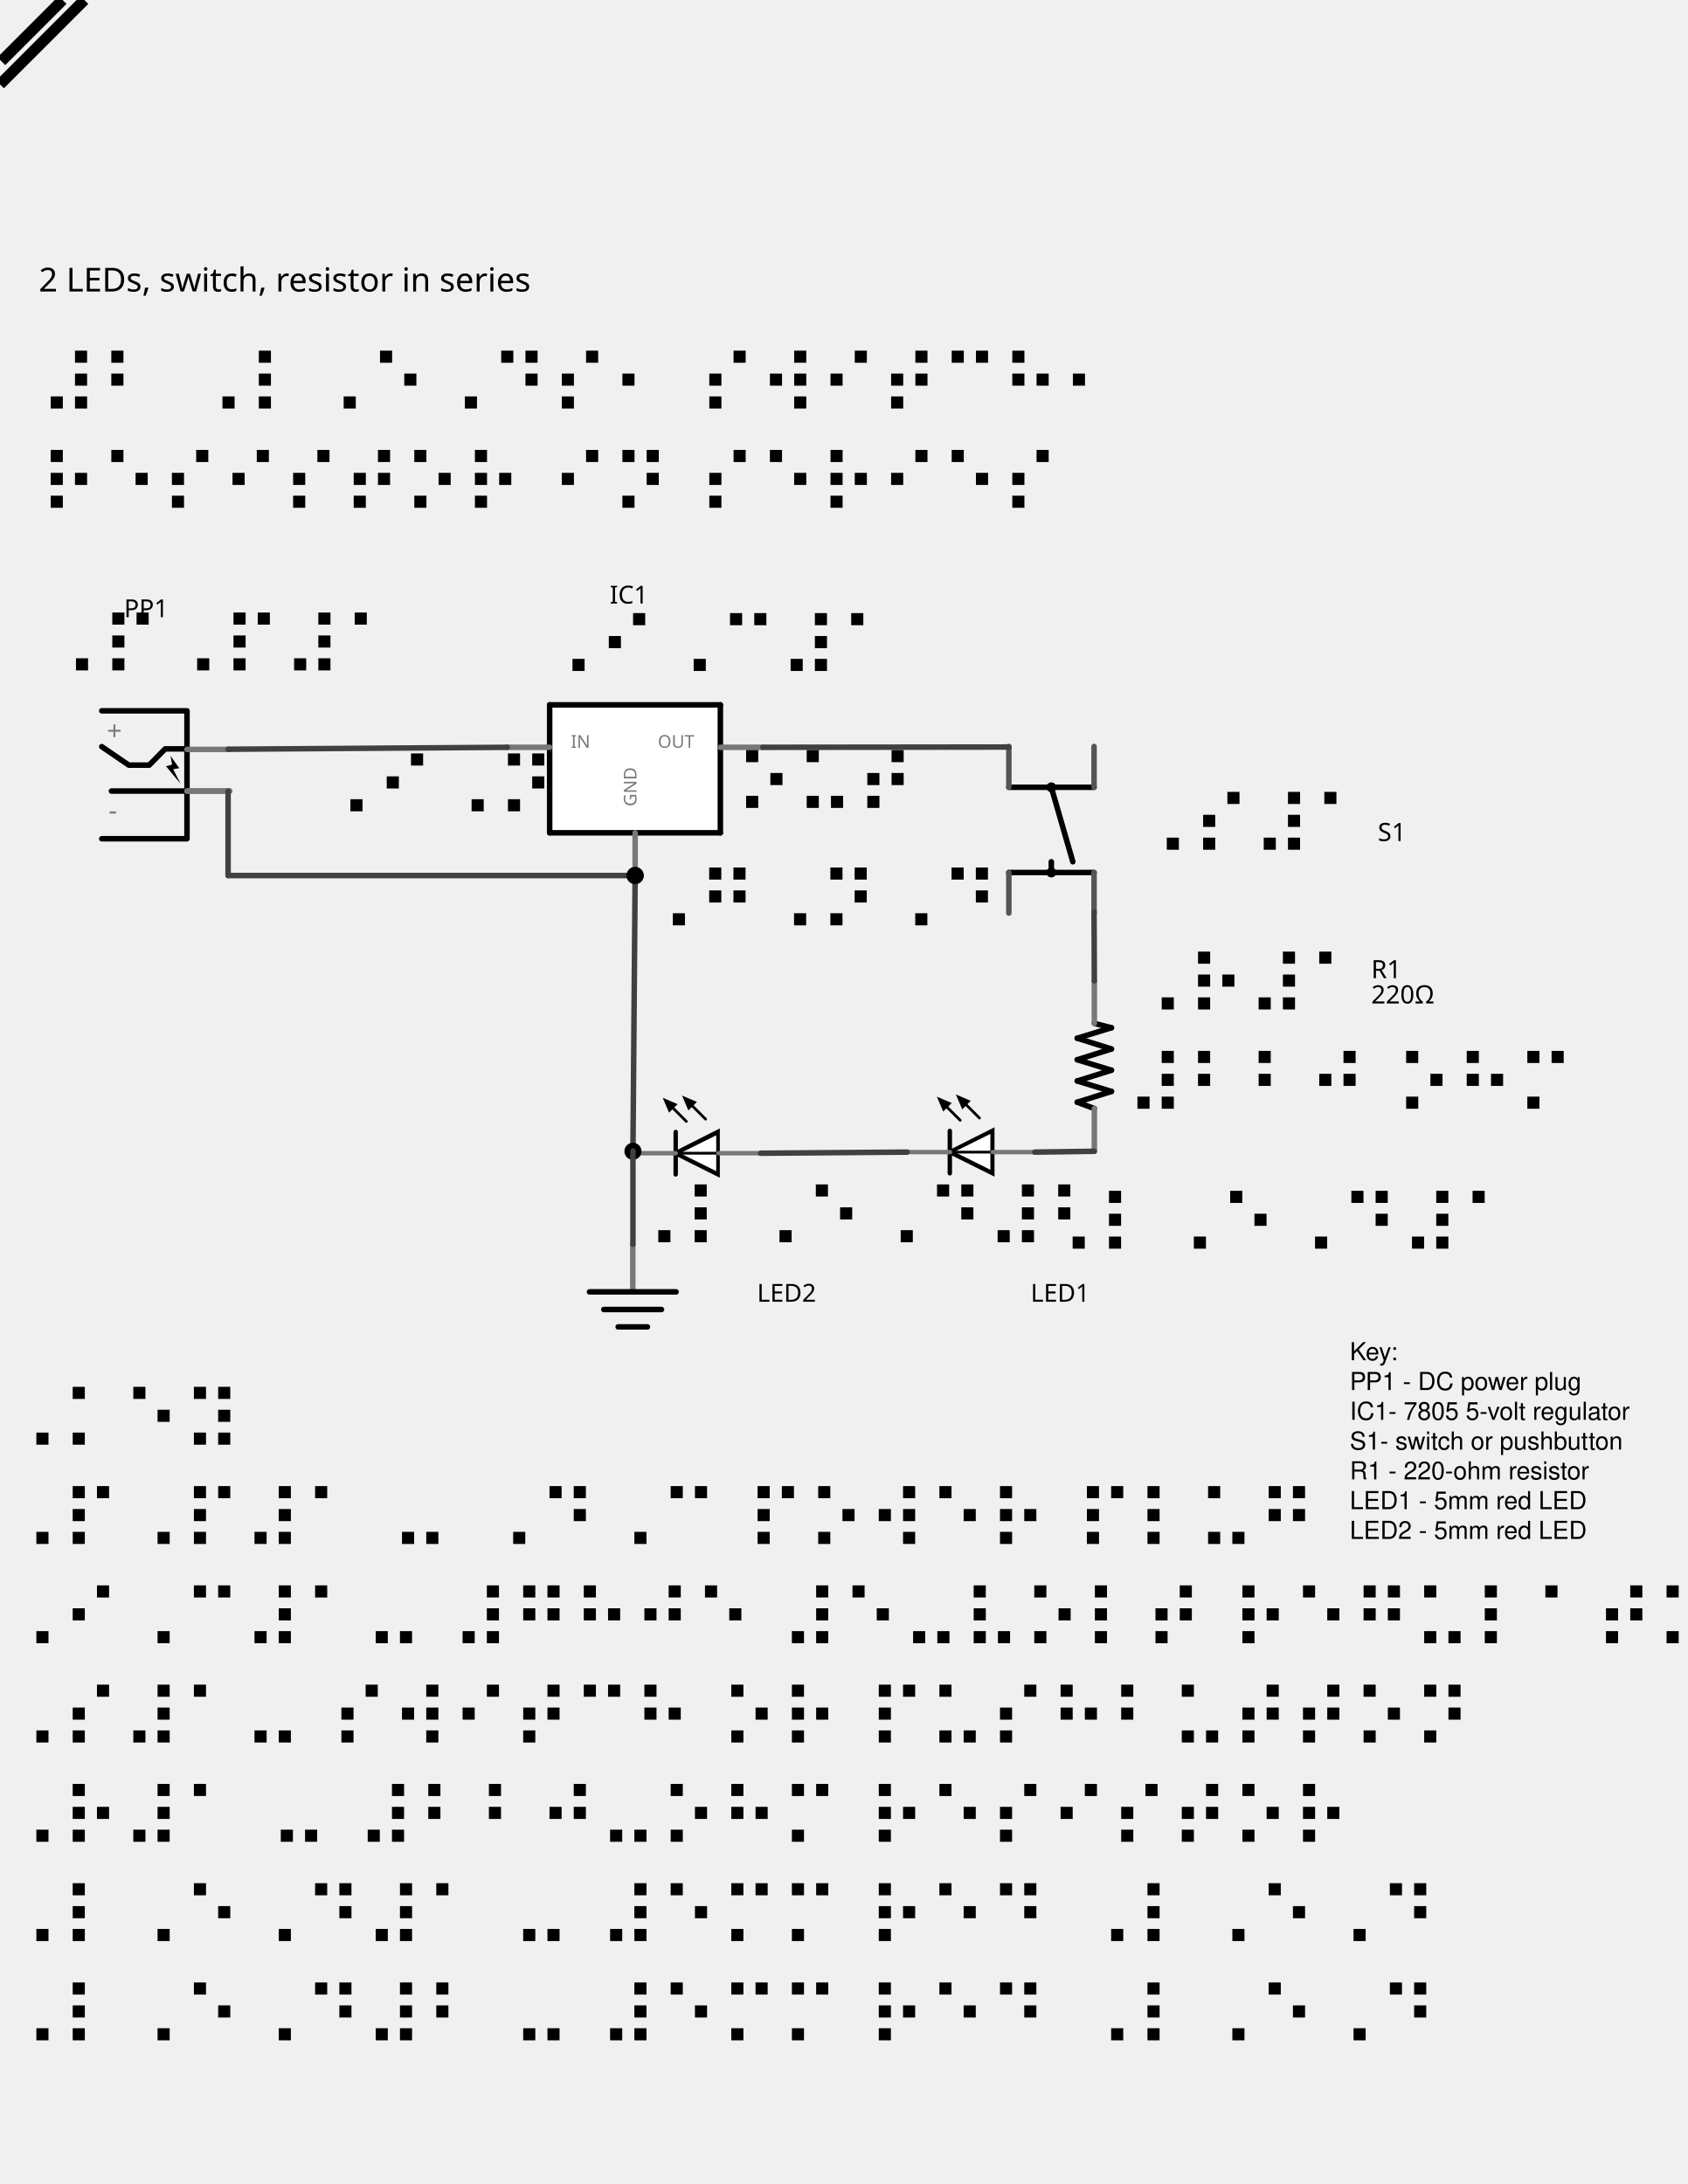
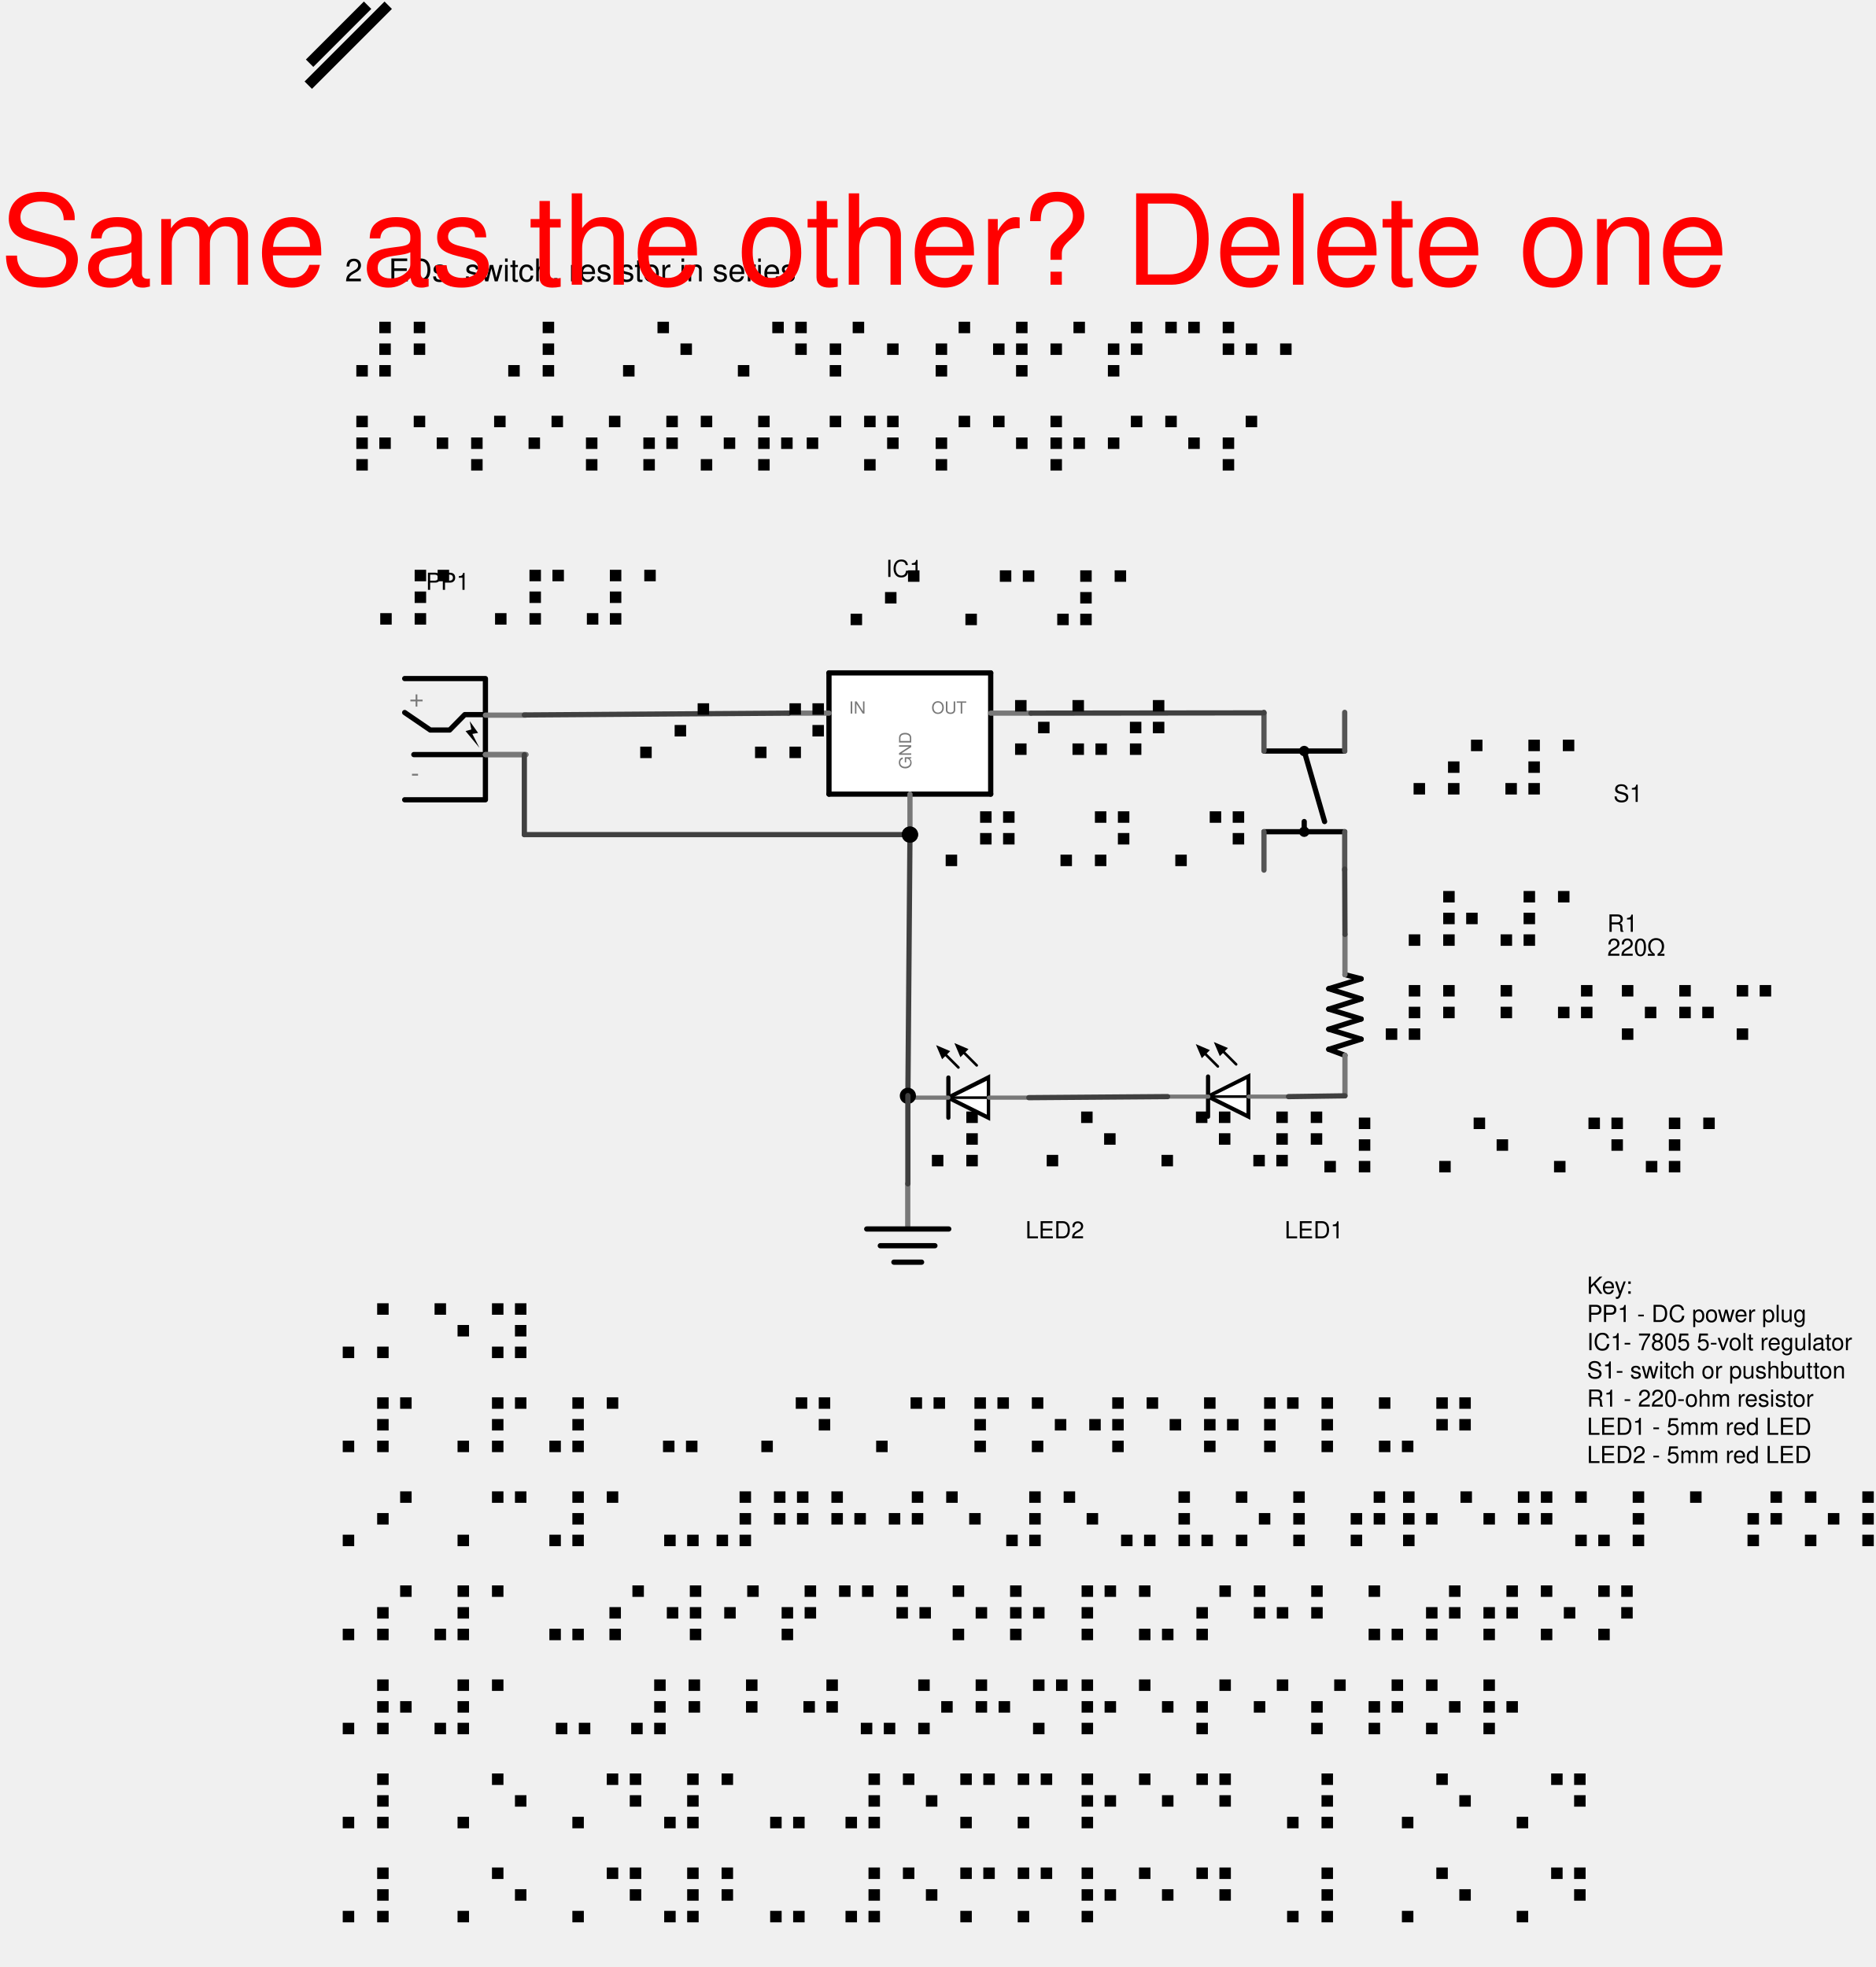
- <svg xmlns="http://www.w3.org/2000/svg" version="1.1" id="Layer_1" x="0px" y="0px" viewBox="0 0 612 792" style="enable-background:new 0 0 612 792;" xml:space="preserve">
-   <style type="text/css">
- 	.st0{fill:none;stroke:#000000;stroke-width:2;stroke-linecap:round;stroke-linejoin:round;}
- 	.st1{fill:none;stroke:#787878;stroke-width:2;stroke-linecap:round;stroke-linejoin:round;}
- 	.st2{fill:#787878;}
- 	.st3{font-family:'ArialMT';}
- 	.st4{font-size:9.661px;}
- 	.st5{fill:#FFFFFF;}
- 	.st6{fill:none;stroke:#000000;stroke-width:2;stroke-linecap:round;}
- 	.st7{fill:none;stroke:#787878;stroke-width:2;stroke-linecap:round;}
- 	.st8{fill:none;stroke:#000000;stroke-width:2;}
- 	.st9{fill:none;stroke:#555555;stroke-width:2;stroke-linecap:round;}
- 	.st10{fill:none;}
- 	.st11{fill:none;stroke:#404040;stroke-width:2;stroke-linecap:round;}
- 	.st12{font-size:6.413px;}
- 	.st13{font-size:9px;}
- 	.st14{font-size:9.162px;}
- 	.st15{font-family:'Helvetica';}
- 	.st16{font-size:12px;}
- 	.st17{font-family:'AppleBraille';}
- 	.st18{font-size:30px;}
- 	.st19{fill:none;stroke:#000000;stroke-width:4;stroke-miterlimit:10;}
- </style>
-   <g id="Schematic">
-     <g>
-       <g transform="translate(28.8,7.06667)">
-         <g transform="matrix(-1,0,0,1,0,0)">
-           <g id="schematic">
-             <polyline class="st0" points="-39,264.5 -31.1,264.5 -25.3,270.4 -17.9,270.4 -8.1,263.7      " />
-             <polyline class="st0" points="-39,279.8 -29.1,279.8 -11.6,279.8      " />
-             <polyline id="box_1_" class="st0" points="-8.1,297.1 -39,297.1 -39,250.7 -8.1,250.7      " />
-             <polygon points="-33,267 -36.2,271.5 -34,271.9 -36.7,277.2 -31.4,270.8 -33.6,270.2      " />
-             <g id="connector2terminal">
- 					</g>
-             <g id="connector1terminal">
- 					</g>
-             <g id="connector0terminal">
- 					</g>
-             <line id="connector2pin" class="st1" x1="-39" y1="279.8" x2="-54.5" y2="279.8" />
-             <line id="connector0pin" class="st1" x1="-39" y1="264.7" x2="-54.5" y2="264.7" />
-             <line id="connector1pin" class="st1" x1="-39" y1="279.8" x2="-54.5" y2="279.8" />
-             <g transform="matrix(1, 0, 0, 1, 19.3843, 25.585)">
-               <text transform="matrix(1 0 0 1 -33.0335 264.5866)" class="st2 st3 st4">-</text>
+ <svg xmlns="http://www.w3.org/2000/svg" width="718px" height="753px" viewBox="0 0 718 753" version="1.1">
+   <defs />
+   <g id="Page-1" stroke="none" stroke-width="1" fill="none" fill-rule="evenodd">
+     <g id="2_led_resistor_switch_schem_1" transform="translate(118, 2)">
+       <g id="Schematic">
+         <g id="Group" transform="translate(36.8, 257.0667)">
+           <g transform="translate(23.5, 24) scale(-1, 1) translate(-23.5, -24) " id="schematic">
+             <g>
+               <polyline id="Shape" stroke="#000000" stroke-width="2" stroke-linecap="round" stroke-linejoin="round" points="16 14.5 23.9 14.5 29.7 20.4 37.1 20.4 46.9 13.7" />
+               <polyline id="Shape" stroke="#000000" stroke-width="2" stroke-linecap="round" stroke-linejoin="round" points="16 29.8 25.9 29.8 43.4 29.8" />
+               <polyline id="box_1_" stroke="#000000" stroke-width="2" stroke-linecap="round" stroke-linejoin="round" points="46.9 47.1 16 47.1 16 0.7 46.9 0.7" />
+               <polygon id="Shape" fill="#000000" fill-rule="nonzero" points="22 17 18.8 21.5 21 21.9 18.3 27.2 23.6 20.8 21.4 20.2" />
+               <path d="M16,29.8 L0.5,29.8" id="connector2pin" stroke="#787878" stroke-width="2" stroke-linecap="round" stroke-linejoin="round" />
+               <path d="M16,14.7 L0.5,14.7" id="connector0pin" stroke="#787878" stroke-width="2" stroke-linecap="round" stroke-linejoin="round" />
+               <path d="M16,29.8 L0.5,29.8" id="connector1pin" stroke="#787878" stroke-width="2" stroke-linecap="round" stroke-linejoin="round" />
+               <g id="Group" transform="translate(40.3843, 30.585)" fill="#787878" font-family="Helvetica" font-size="9.661" font-weight="normal">
+                 <text id="-">
+                   <tspan x="0.967" y="9.587">-</tspan>
+                 </text>
+               </g>
+               <g id="Group" transform="translate(39.5503, 2.1563)" fill="#787878" font-family="Helvetica" font-size="9.661" font-weight="normal">
+                 <text id="+">
+                   <tspan x="0.011" y="9.183">+</tspan>
+                 </text>
+               </g>
            </g>
-             <g transform="matrix(1, 0, 0, 1, 18.5503, 12.1563)">
-               <text transform="matrix(1 0 0 1 -33.9886 249.1833)" class="st2 st3 st4">+</text>
-             </g>
-           </g>
+           </g>
+         </g>
+         <rect id="Rectangle-path" fill="#FFFFFF" fill-rule="nonzero" x="199.3" y="255.6" width="61.8" height="46.4" />
+         <path d="M199.3,302 L261.2,302" id="Shape" stroke="#000000" stroke-width="2" stroke-linecap="round" />
+         <path d="M261.2,302 L261.2,255.6" id="Shape" stroke="#000000" stroke-width="2" stroke-linecap="round" />
+         <path d="M261.2,255.6 L199.3,255.6" id="Shape" stroke="#000000" stroke-width="2" stroke-linecap="round" />
+         <path d="M199.3,255.6 L199.3,302" id="Shape" stroke="#000000" stroke-width="2" stroke-linecap="round" />
+         <path d="M183.9,271 L199.3,271" id="connector1pin_1_" stroke="#787878" stroke-width="2" stroke-linecap="round" />
+         <path d="M230.3,317.5 L230.3,302" id="connector0pin_1_" stroke="#787878" stroke-width="2" stroke-linecap="round" />
+         <path d="M276.6,271 L261.2,271" id="connector2pin_1_" stroke="#787878" stroke-width="2" stroke-linecap="round" />
+         <path d="M381.2,312.5 L381.2,316.4" id="Shape" stroke="#000000" stroke-width="2" stroke-linecap="round" />
+         <path d="M381.2,285.5 L389,312.5" id="Shape" stroke="#000000" stroke-width="2" stroke-linecap="round" />
+         <circle id="Oval" stroke="#000000" stroke-width="2" cx="381.2" cy="285.5" r="1" />
+         <circle id="Oval" stroke="#000000" stroke-width="2" cx="381.2" cy="316.4" r="1" />
+         <path d="M396.7,316.4 L365.8,316.4" id="Shape" stroke="#000000" stroke-width="2" stroke-linecap="round" />
+         <path d="M396.7,285.5 L365.8,285.5" id="Shape" stroke="#000000" stroke-width="2" stroke-linecap="round" />
+         <path d="M365.8,270.7 L365.8,285.5" id="connector3pin" stroke="#555555" stroke-width="2" stroke-linecap="round" />
+         <path d="M396.7,270.7 L396.7,285.5" id="connector2pin_2_" stroke="#555555" stroke-width="2" stroke-linecap="round" />
+         <path d="M365.8,331.1 L365.8,316.4" id="connector1pin_2_" stroke="#555555" stroke-width="2" stroke-linecap="round" />
+         <path d="M396.7,331.1 L396.7,316.4" id="connector0pin_2_" stroke="#555555" stroke-width="2" stroke-linecap="round" />
+         <path d="M396.8,402 L390.6,399.7" id="Shape" stroke="#000000" stroke-width="2" stroke-linecap="round" />
+         <path d="M390.6,399.7 L403,395.8" id="Shape" stroke="#000000" stroke-width="2" stroke-linecap="round" />
+         <path d="M403,395.8 L390.6,392" id="Shape" stroke="#000000" stroke-width="2" stroke-linecap="round" />
+         <path d="M390.6,392 L403,388.1" id="Shape" stroke="#000000" stroke-width="2" stroke-linecap="round" />
+         <path d="M403,388.1 L390.6,384.3" id="Shape" stroke="#000000" stroke-width="2" stroke-linecap="round" />
+         <path d="M390.6,384.3 L403,380.4" id="Shape" stroke="#000000" stroke-width="2" stroke-linecap="round" />
+         <path d="M403,380.4 L390.6,376.5" id="Shape" stroke="#000000" stroke-width="2" stroke-linecap="round" />
+         <path d="M390.6,376.5 L403,372.7" id="Shape" stroke="#000000" stroke-width="2" stroke-linecap="round" />
+         <path d="M403,372.7 L396.8,371.1" id="Shape" stroke="#000000" stroke-width="2" stroke-linecap="round" />
+         <path d="M396.8,355.7 L396.8,371.1" id="connector1pin_3_" stroke="#787878" stroke-width="2" stroke-linecap="round" />
+         <path d="M396.8,417.5 L396.8,402" id="connector0pin_3_" stroke="#787878" stroke-width="2" stroke-linecap="round" />
+         <path d="M343.6,425.5 L343.6,417.8 C343.6,417.4 343.9,417 344.4,417 C344.8,417 345.2,417.3 345.2,417.8 L345.2,425.5 C345.2,425.9 344.9,426.3 344.4,426.3 C343.9,426.2 343.6,425.9 343.6,425.5 Z" id="Shape" fill="#000000" fill-rule="nonzero" />
+         <path d="M343.6,417.8 L343.6,410.1 C343.6,409.7 343.9,409.3 344.4,409.3 C344.8,409.3 345.2,409.6 345.2,410.1 L345.2,417.8 C345.2,418.2 344.9,418.6 344.4,418.6 C343.9,418.5 343.6,418.2 343.6,417.8 Z" id="Shape" fill="#000000" fill-rule="nonzero" />
+         <g id="Group" transform="translate(342, 408)" fill-rule="nonzero">
+           <polygon id="Shape" fill="#FFFFFF" points="2.3 9.8 17.8 2.1 17.8 9.8 17.8 17.5" />
+           <path d="M0.7,9.8 L18.6,0.8 L18.6,18.7 L0.7,9.8 Z M17.1,3.2 L4,9.7 L17.1,16.2 L17.1,3.2 Z" id="Shape" fill="#000000" />
+         </g>
+         <path d="M343.9,417.8 C343.9,417.6 344.1,417.3 344.4,417.3 L359.8,417.3 C360,417.3 360.3,417.5 360.3,417.8 C360.3,418 360.1,418.3 359.8,418.3 L344.4,418.3 C344.1,418.3 343.9,418 343.9,417.8 Z" id="Shape" fill="#000000" fill-rule="nonzero" />
+         <path d="M349.6,400.4 C349.6,400.2 349.7,400.2 349.8,400.1 C350,399.9 350.3,399.9 350.5,400.1 L355.5,405.1 C355.7,405.3 355.7,405.6 355.5,405.8 C355.4,406 355,406 354.8,405.8 L349.8,400.8 C349.7,400.6 349.6,400.5 349.6,400.4 Z" id="Shape" fill="#000000" fill-rule="nonzero" />
+         <path d="M342.7,401.2 C342.7,401 342.8,401 342.8,400.9 C343,400.7 343.3,400.7 343.5,400.9 L348.5,405.9 C348.7,406.1 348.7,406.4 348.5,406.6 C348.4,406.8 348,406.8 347.8,406.6 L342.8,401.6 C342.8,401.4 342.7,401.3 342.7,401.2 Z" id="Shape" fill="#000000" fill-rule="nonzero" />
+         <g id="connector0pin_4_" transform="translate(328, 417)" fill="#787878" fill-rule="nonzero">
+           <path d="M0.2,0.8 C0.2,0.4 0.5,0 1,0 L16.5,0 C16.9,0 17.3,0.3 17.3,0.8 C17.3,1.2 17,1.6 16.5,1.6 L1,1.6 C0.5,1.5 0.2,1.2 0.2,0.8 Z" id="Shape" />
+         </g>
+         <g id="connector0terminal_4_" />
+         <g id="connector1pin_4_" transform="translate(359, 417)" fill="#787878" fill-rule="nonzero">
+           <path d="M0.1,0.8 C0.1,0.4 0.4,0 0.9,0 L16.4,0 C16.8,0 17.2,0.3 17.2,0.8 C17.2,1.2 16.9,1.6 16.4,1.6 L0.9,1.6 C0.4,1.5 0.1,1.2 0.1,0.8 Z" id="Shape" />
+         </g>
+         <g id="connector1terminal_4_" />
+         <polygon id="Shape" fill="#000000" fill-rule="nonzero" points="346.6 396.9 352 399.2 348.9 402.3" />
+         <polygon id="Shape" fill="#000000" fill-rule="nonzero" points="339.7 397.7 345.1 400 342 403.1" />
+         <path d="M244.2,425.9 L244.2,418.2 C244.2,417.8 244.5,417.4 245,417.4 C245.5,417.4 245.8,417.7 245.8,418.2 L245.8,425.9 C245.8,426.3 245.5,426.7 245,426.7 C244.5,426.7 244.2,426.3 244.2,425.9 Z" id="Shape" fill="#000000" fill-rule="nonzero" />
+         <path d="M244.2,418.2 L244.2,410.5 C244.2,410.1 244.5,409.7 245,409.7 C245.5,409.7 245.8,410 245.8,410.5 L245.8,418.2 C245.8,418.6 245.5,419 245,419 C244.5,419 244.2,418.6 244.2,418.2 Z" id="Shape" fill="#000000" fill-rule="nonzero" />
+         <polygon id="Shape" fill="#FFFFFF" fill-rule="nonzero" points="244.9 418.2 260.4 410.4 260.4 418.2 260.4 425.9" />
+         <path d="M243.2,418.2 L261,409.2 L261,427.1 L243.2,418.2 Z M259.7,411.7 L246.6,418.2 L259.7,424.7 L259.7,411.7 Z" id="Shape" fill="#000000" fill-rule="nonzero" />
+         <path d="M244.5,418.2 C244.5,418 244.7,417.7 245,417.7 L260.5,417.7 C260.7,417.7 261,417.9 261,418.2 C261,418.5 260.8,418.7 260.5,418.7 L245,418.7 C244.7,418.6 244.5,418.4 244.5,418.2 Z" id="Shape" fill="#000000" fill-rule="nonzero" />
+         <path d="M250.3,400.8 C250.3,400.6 250.4,400.6 250.5,400.5 C250.7,400.3 251,400.3 251.2,400.5 L256.2,405.5 C256.4,405.7 256.4,406 256.2,406.2 C256,406.4 255.7,406.4 255.5,406.2 L250.5,401.2 C250.3,401 250.3,400.9 250.3,400.8 Z" id="Shape" fill="#000000" fill-rule="nonzero" />
+         <path d="M243.3,401.6 C243.3,401.4 243.4,401.4 243.5,401.3 C243.7,401.1 244,401.1 244.2,401.3 L249.2,406.3 C249.4,406.5 249.4,406.8 249.2,407 C249,407.2 248.7,407.2 248.5,407 L243.5,402 C243.4,401.8 243.3,401.7 243.3,401.6 Z" id="Shape" fill="#000000" fill-rule="nonzero" />
+         <path d="M228.7,418.2 C228.7,417.8 229,417.4 229.5,417.4 L245,417.4 C245.4,417.4 245.8,417.7 245.8,418.2 C245.8,418.7 245.5,419 245,419 L229.5,419 C229.1,419 228.7,418.6 228.7,418.2 Z" id="Shape" fill="#787878" fill-rule="nonzero" />
+         <path d="M259.7,418.2 C259.7,417.8 260,417.4 260.5,417.4 L276,417.4 C276.4,417.4 276.8,417.7 276.8,418.2 C276.8,418.7 276.5,419 276,419 L260.5,419 C260,419 259.7,418.6 259.7,418.2 Z" id="Shape" fill="#787878" fill-rule="nonzero" />
+         <polygon id="Shape" fill="#000000" fill-rule="nonzero" points="247.3 397.3 252.7 399.6 249.6 402.7" />
+         <polygon id="Shape" fill="#000000" fill-rule="nonzero" points="240.3 398.1 245.7 400.4 242.6 403.5" />
+         <path d="M183.9,271 L82.7,271.7" id="Shape" stroke="#404040" stroke-width="2" stroke-linecap="round" />
+         <path d="M276.6,271 L365.8,270.9" id="Shape" stroke="#404040" stroke-width="2" stroke-linecap="round" />
+         <path d="M396.7,330.7 L396.8,355.7" id="Shape" stroke="#404040" stroke-width="2" stroke-linecap="round" />
+         <path d="M396.8,417.5 L375.2,417.8" id="Shape" stroke="#404040" stroke-width="2" stroke-linecap="round" />
+         <path d="M82.7,286.9 L82.7,317.5" id="Shape" stroke="#404040" stroke-width="2" stroke-linecap="round" />
+         <path d="M82.7,317.5 L230.3,317.5" id="Shape" stroke="#404040" stroke-width="2" stroke-linecap="round" />
+         <circle id="Oval" fill="#000000" fill-rule="nonzero" cx="230.3" cy="317.5" r="3.1" />
+         <path d="M328.9,417.8 L275.8,418.2" id="Shape" stroke="#404040" stroke-width="2" stroke-linecap="round" />
+         <path d="M229.5,418.2 L230.3,317.5" id="Shape" stroke="#404040" stroke-width="2" stroke-linecap="round" />
+         <circle id="Oval" fill="#000000" fill-rule="nonzero" cx="230.3" cy="317.5" r="3.1" />
+         <circle id="Oval" fill="#000000" fill-rule="nonzero" cx="229.5" cy="417.5" r="3.1" />
+         <g id="Group" transform="translate(213.149, 450.38)" stroke-linecap="round" stroke-width="2">
+           <g id="schematic_6_">
+             <path d="M16.3,17.7 L16.3,0.8" id="connector0pin_6_" stroke="#787878" />
+             <path d="M0.6,18.1 L32,18.1" id="path4098" stroke="#000000" />
+             <path d="M5.8,24.5 L26.7,24.5" id="path4100" stroke="#000000" />
+             <path d="M21.6,30.8 L11,30.8" id="path4102" stroke="#000000" />
+           </g>
+         </g>
+         <path d="M229.5,417.4 L229.5,451.2" id="Shape" stroke="#404040" stroke-width="2" stroke-linecap="round" />
+       </g>
+       <text id="IN" fill="#787878" font-family="Helvetica" font-size="6.413" font-weight="normal">
+         <tspan x="206.97" y="271.172">IN</tspan>
+       </text>
+       <g id="Group" transform="translate(228, 285) rotate(-90) translate(-228, -285) translate(220, 281)" fill="#787878" font-family="Helvetica" font-size="6.413" font-weight="normal">
+         <g id="GND">
+           <text>
+             <tspan x="0.571" y="6.79">GND</tspan>
+           </text>
+         </g>
+       </g>
+       <text id="OUT" fill="#787878" font-family="Helvetica" font-size="6.413" font-weight="normal">
+         <tspan x="238.509" y="271.172">OUT</tspan>
+       </text>
+       <g id="partLabel_12_" transform="translate(44, 214)" fill="#000000" font-family="Helvetica" font-size="9" font-weight="normal">
+         <g id="Group" transform="translate(0.4, 0)">
+           <g id="schematicLabel_12_">
+             <text id="PP1">
+               <tspan x="0.586" y="9.803">PP1</tspan>
+             </text>
+           </g>
+         </g>
+       </g>
+       <g id="partLabel_11_" transform="translate(220, 209)" fill="#000000" font-family="Helvetica" font-size="9" font-weight="normal">
+         <g id="Group" transform="translate(0.289, 0.73757)">
+           <g id="schematicLabel_11_">
+             <text id="IC1">
+               <tspan x="0.797" y="9.124">IC1</tspan>
+             </text>
+           </g>
+         </g>
+       </g>
+       <g id="partLabel_10_" transform="translate(499, 295)" fill="#000000" font-family="Helvetica" font-size="9.162" font-weight="normal">
+         <g id="Group" transform="translate(0.012, 0.6566)">
+           <g id="schematicLabel_10_">
+             <text id="S1">
+               <tspan x="0.554" y="9.335">S1</tspan>
+             </text>
+           </g>
+         </g>
+       </g>
+       <g id="partLabel_9_" transform="translate(496, 345)" fill="#000000" font-family="Helvetica" font-size="9.162" font-weight="normal">
+         <g id="Group" transform="translate(0.719, 0.2344)">
+           <g id="schematicLabel_9_">
+             <text id="R1">
+               <tspan x="0.478" y="9.494">R1</tspan>
+             </text>
+             <text id="220Ω">
+               <tspan x="0.478" y="18.656">220Ω</tspan>
+             </text>
+           </g>
+         </g>
+       </g>
+       <g id="partLabel_8_" transform="translate(372, 462)" fill="#000000" font-family="Helvetica" font-size="9" font-weight="normal">
+         <g id="Group" transform="translate(0.845, 0.5703)">
+           <g id="schematicLabel_8_">
+             <text id="LED1">
+               <tspan x="0.862" y="9.475">LED1</tspan>
+             </text>
+           </g>
+         </g>
+       </g>
+       <g id="partLabel_7_" transform="translate(274, 462)" fill="#000000" font-family="Helvetica" font-size="9" font-weight="normal">
+         <g id="Group" transform="translate(0.354, 0.8268)">
+           <g id="schematicLabel_7_">
+             <text id="LED2">
+               <tspan x="0.146" y="9.218">LED2</tspan>
+             </text>
+           </g>
+         </g>
+       </g>
+       <text id="Key:" fill="#000000" font-family="Helvetica" font-size="9" font-weight="normal">
+         <tspan x="489.43" y="493.277">Key:</tspan>
+       </text>
+       <text id="PP1---DC-power-plug" fill="#000000" font-family="Helvetica" font-size="9" font-weight="normal">
+         <tspan x="489.43" y="504.076">PP1 - DC power plug</tspan>
+       </text>
+       <text id="IC1--7805-5-volt-regulator" fill="#000000" font-family="Helvetica" font-size="9" font-weight="normal">
+         <tspan x="489.43" y="514.877">IC1- 7805 5-volt regulator</tspan>
+       </text>
+       <text id="S1--switch-or-pushbutton" fill="#000000" font-family="Helvetica" font-size="9" font-weight="normal">
+         <tspan x="489.43" y="525.678">S1- switch or pushbutton</tspan>
+       </text>
+       <text id="R1---220-ohm-resistor" fill="#000000" font-family="Helvetica" font-size="9" font-weight="normal">
+         <tspan x="489.43" y="536.477">R1 - 220-ohm resistor</tspan>
+       </text>
+       <text id="LED1---5mm-red-LED" fill="#000000" font-family="Helvetica" font-size="9" font-weight="normal">
+         <tspan x="489.43" y="547.277">LED1 - 5mm red LED</tspan>
+       </text>
+       <text id="LED2---5mm-red-LED" fill="#000000" font-family="Helvetica" font-size="9" font-weight="normal">
+         <tspan x="489.43" y="558.076">LED2 - 5mm red LED</tspan>
+       </text>
+       <g id="partLabel_6_" transform="translate(13, 94)" fill="#000000" font-family="Helvetica" font-size="12" font-weight="normal">
+         <g id="Group" transform="translate(0.4, 0)">
+           <g id="schematicLabel_6_">
+             <text id="2-LEDs,-switch,-resistor-in-series">
+               <tspan x="0.649" y="11.705">2 LEDs, switch, resistor in series</tspan>
+             </text>
+           </g>
+         </g>
+       </g>
+       <text id="⠼⠃-⠠⠇⠠⠑⠠⠙⠎⠂-⠎⠺⠊⠞⠉⠓⠂" fill="#000000" font-family="AppleBraille, Apple Braille" font-size="30" font-weight="normal">
+         <tspan x="14.001" y="144.596">⠼⠃</tspan>
+         <tspan x="55.017" y="144.596" font-family="Helvetica"> </tspan>
+         <tspan x="63.352" y="144.596">⠠⠇⠠⠑⠠⠙⠎⠂</tspan>
+         <tspan x="227.414" y="144.596" font-family="Helvetica"> </tspan>
+         <tspan x="235.749" y="144.596">⠎⠺⠊⠞⠉⠓⠂</tspan>
+       </text>
+       <text id="⠗⠑⠎⠊⠎⠞⠕⠗-⠊⠝-⠎⠑⠗⠊⠑⠎" fill="#000000" font-family="AppleBraille, Apple Braille" font-size="30" font-weight="normal">
+         <tspan x="14.001" y="180.596">⠗⠑⠎⠊⠎⠞⠕⠗</tspan>
+         <tspan x="178.064" y="180.596" font-family="Helvetica"> </tspan>
+         <tspan x="186.398" y="180.596">⠊⠝</tspan>
+         <tspan x="227.414" y="180.596" font-family="Helvetica"> </tspan>
+         <tspan x="235.749" y="180.596">⠎⠑⠗⠊⠑⠎</tspan>
+       </text>
+       <text id="⠠⠏⠠⠏⠼⠁" fill="#000000" font-family="AppleBraille, Apple Braille" font-size="30" font-weight="normal">
+         <tspan x="14.353" y="239.562">⠠⠏⠠⠏⠼⠁</tspan>
+       </text>
+       <text id="⠠⠊⠠⠉⠼⠁" fill="#000000" font-family="AppleBraille, Apple Braille" font-size="30" font-weight="normal">
+         <tspan x="194.391" y="239.77">⠠⠊⠠⠉⠼⠁</tspan>
+       </text>
+       <text id="⠠⠊⠠⠝" fill="#000000" font-family="AppleBraille, Apple Braille" font-size="30" font-weight="normal">
+         <tspan x="113.867" y="290.664">⠠⠊⠠⠝</tspan>
+       </text>
+       <text id="⠕⠥⠞" fill="#000000" font-family="AppleBraille, Apple Braille" font-size="30" font-weight="normal">
+         <tspan x="266.144" y="289.435">⠕⠥⠞</tspan>
+       </text>
+       <text id="⠠⠛⠠⠝⠠⠙" fill="#000000" font-family="AppleBraille, Apple Braille" font-size="30" font-weight="normal">
+         <tspan x="230.782" y="332.019">⠠⠛⠠⠝⠠⠙</tspan>
+       </text>
+       <text id="⠠⠎⠼⠁" fill="#000000" font-family="AppleBraille, Apple Braille" font-size="30" font-weight="normal">
+         <tspan x="409.879" y="304.601">⠠⠎⠼⠁</tspan>
+       </text>
+       <text id="⠠⠗⠼⠁" fill="#000000" font-family="AppleBraille, Apple Braille" font-size="30" font-weight="normal">
+         <tspan x="408.039" y="362.527">⠠⠗⠼⠁</tspan>
+       </text>
+       <text id="⠼⠃⠃⠚-⠕⠓⠍" fill="#000000" font-family="AppleBraille, Apple Braille" font-size="30" font-weight="normal">
+         <tspan x="408.039" y="398.527">⠼⠃⠃⠚</tspan>
+         <tspan x="490.07" y="398.527" font-family="Helvetica"> </tspan>
+         <tspan x="498.405" y="398.527">⠕⠓⠍</tspan>
+       </text>
+       <text id="⠠⠇⠠⠑⠠⠙⠼⠁" fill="#000000" font-family="AppleBraille, Apple Braille" font-size="30" font-weight="normal">
+         <tspan x="375.746" y="449.268">⠠⠇⠠⠑⠠⠙⠼⠁</tspan>
+       </text>
+       <text id="⠠⠇⠠⠑⠠⠙⠼⠃" fill="#000000" font-family="AppleBraille, Apple Braille" font-size="30" font-weight="normal">
+         <tspan x="225.508" y="446.949">⠠⠇⠠⠑⠠⠙⠼⠃</tspan>
+       </text>
+       <text id="⠠⠅⠑⠽" fill="#000000" font-family="AppleBraille, Apple Braille" font-size="30" font-weight="normal">
+         <tspan x="0" y="520.352">⠠⠅⠑⠽</tspan>
+       </text>
+       <text id="⠠⠏⠠⠏⠼⠁-⠤-⠠⠙⠠⠉-⠏⠕⠺⠑⠗-⠏⠇⠥⠛" fill="#000000" font-family="AppleBraille, Apple Braille" font-size="30" font-weight="normal">
+         <tspan x="0" y="556.352">⠠⠏⠠⠏⠼⠁</tspan>
+         <tspan x="123.047" y="556.352" font-family="Helvetica"> </tspan>
+         <tspan x="131.382" y="556.352">⠤</tspan>
+         <tspan x="151.89" y="556.352" font-family="Helvetica"> </tspan>
+         <tspan x="160.225" y="556.352">⠠⠙⠠⠉</tspan>
+         <tspan x="242.256" y="556.352" font-family="Helvetica"> </tspan>
+         <tspan x="250.591" y="556.352">⠏⠕⠺⠑⠗</tspan>
+         <tspan x="353.13" y="556.352" font-family="Helvetica"> </tspan>
+         <tspan x="361.465" y="556.352">⠏⠇⠥⠛</tspan>
+       </text>
+       <text id="⠠⠊⠠⠉⠼⠁⠤-⠼⠛⠓⠚⠑-⠼⠑⠤⠧⠕⠇⠞-⠗⠑⠛⠥⠇⠁⠞⠕⠗" fill="#000000" font-family="AppleBraille, Apple Braille" font-size="30" font-weight="normal">
+         <tspan x="0" y="592.352">⠠⠊⠠⠉⠼⠁⠤</tspan>
+         <tspan x="143.555" y="592.352" font-family="Helvetica"> </tspan>
+         <tspan x="151.89" y="592.352">⠼⠛⠓⠚⠑</tspan>
+         <tspan x="254.429" y="592.352" font-family="Helvetica"> </tspan>
+         <tspan x="262.764" y="592.352">⠼⠑⠤⠧⠕⠇⠞</tspan>
+         <tspan x="406.318" y="592.352" font-family="Helvetica"> </tspan>
+         <tspan x="414.653" y="592.352">⠗⠑⠛⠥⠇⠁⠞⠕⠗</tspan>
+       </text>
+       <text id="⠠⠎⠼⠁⠤-⠎⠺⠊⠞⠉⠓-⠕⠗-⠏⠥⠎⠓⠃⠥⠞⠞⠕⠝" fill="#000000" font-family="AppleBraille, Apple Braille" font-size="30" font-weight="normal">
+         <tspan x="0" y="628.352">⠠⠎⠼⠁⠤</tspan>
+         <tspan x="102.539" y="628.352" font-family="Helvetica"> </tspan>
+         <tspan x="110.874" y="628.352">⠎⠺⠊⠞⠉⠓</tspan>
+         <tspan x="233.921" y="628.352" font-family="Helvetica"> </tspan>
+         <tspan x="242.256" y="628.352">⠕⠗</tspan>
+         <tspan x="283.271" y="628.352" font-family="Helvetica"> </tspan>
+         <tspan x="291.606" y="628.352">⠏⠥⠎⠓⠃⠥⠞⠞⠕⠝</tspan>
+       </text>
+       <text id="⠠⠗⠼⠁-⠤-⠼⠃⠃⠚⠤⠕⠓⠍-⠗⠑⠎⠊⠎⠞⠕⠗" fill="#000000" font-family="AppleBraille, Apple Braille" font-size="30" font-weight="normal">
+         <tspan x="0" y="664.352">⠠⠗⠼⠁</tspan>
+         <tspan x="82.031" y="664.352" font-family="Helvetica"> </tspan>
+         <tspan x="90.366" y="664.352">⠤</tspan>
+         <tspan x="110.874" y="664.352" font-family="Helvetica"> </tspan>
+         <tspan x="119.209" y="664.352">⠼⠃⠃⠚⠤⠕⠓⠍</tspan>
+         <tspan x="283.271" y="664.352" font-family="Helvetica"> </tspan>
+         <tspan x="291.606" y="664.352">⠗⠑⠎⠊⠎⠞⠕⠗</tspan>
+       </text>
+       <text id="⠠⠇⠠⠑⠠⠙⠼⠁-⠤-⠼⠑⠍⠍-⠗⠑⠙-⠠⠇⠠⠑⠠⠙" fill="#000000" font-family="AppleBraille, Apple Braille" font-size="30" font-weight="normal">
+         <tspan x="0" y="700.352">⠠⠇⠠⠑⠠⠙⠼⠁</tspan>
+         <tspan x="164.062" y="700.352" font-family="Helvetica"> </tspan>
+         <tspan x="172.397" y="700.352">⠤</tspan>
+         <tspan x="192.905" y="700.352" font-family="Helvetica"> </tspan>
+         <tspan x="201.24" y="700.352">⠼⠑⠍⠍</tspan>
+         <tspan x="283.271" y="700.352" font-family="Helvetica"> </tspan>
+         <tspan x="291.606" y="700.352">⠗⠑⠙</tspan>
+         <tspan x="353.13" y="700.352" font-family="Helvetica"> </tspan>
+         <tspan x="361.465" y="700.352">⠠⠇⠠⠑⠠⠙</tspan>
+       </text>
+       <text id="⠠⠇⠠⠑⠠⠙⠼⠃-⠤-⠼⠑⠍⠍-⠗⠑⠙-⠠⠇⠠⠑⠠⠙" fill="#000000" font-family="AppleBraille, Apple Braille" font-size="30" font-weight="normal">
+         <tspan x="0" y="736.352">⠠⠇⠠⠑⠠⠙⠼⠃</tspan>
+         <tspan x="164.062" y="736.352" font-family="Helvetica"> </tspan>
+         <tspan x="172.397" y="736.352">⠤</tspan>
+         <tspan x="192.905" y="736.352" font-family="Helvetica"> </tspan>
+         <tspan x="201.24" y="736.352">⠼⠑⠍⠍</tspan>
+         <tspan x="283.271" y="736.352" font-family="Helvetica"> </tspan>
+         <tspan x="291.606" y="736.352">⠗⠑⠙</tspan>
+         <tspan x="353.13" y="736.352" font-family="Helvetica"> </tspan>
+         <tspan x="361.465" y="736.352">⠠⠇⠠⠑⠠⠙</tspan>
+       </text>
+       <g id="Top_Left_Corner_Strokes" stroke="#000000" stroke-width="4">
+         <g id="Group">
+           <path d="M22.7,0 L0.5,22.2" id="Shape" />
+           <path d="M30.6,0 L0,30.6" id="Shape" />
        </g>
      </g>
    </g>
-     <rect x="199.3" y="255.6" class="st5" width="61.8" height="46.4" />
-     <line class="st6" x1="199.3" y1="302" x2="261.2" y2="302" />
-     <line class="st6" x1="261.2" y1="302" x2="261.2" y2="255.6" />
-     <line class="st6" x1="261.2" y1="255.6" x2="199.3" y2="255.6" />
-     <line class="st6" x1="199.3" y1="255.6" x2="199.3" y2="302" />
-     <line id="connector1pin_1_" class="st7" x1="183.9" y1="271" x2="199.3" y2="271" />
-     <line id="connector0pin_1_" class="st7" x1="230.3" y1="317.5" x2="230.3" y2="302" />
-     <line id="connector2pin_1_" class="st7" x1="276.6" y1="271" x2="261.2" y2="271" />
-     <line class="st6" x1="381.2" y1="312.5" x2="381.2" y2="316.4" />
-     <line class="st6" x1="381.2" y1="285.5" x2="389" y2="312.5" />
-     <circle class="st8" cx="381.2" cy="285.5" r="0.8" />
-     <circle class="st8" cx="381.2" cy="316.4" r="0.8" />
-     <line class="st6" x1="396.7" y1="316.4" x2="365.8" y2="316.4" />
-     <line class="st6" x1="396.7" y1="285.5" x2="365.8" y2="285.5" />
-     <line id="connector3pin" class="st9" x1="365.8" y1="270.7" x2="365.8" y2="285.5" />
-     <line id="connector2pin_2_" class="st9" x1="396.7" y1="270.7" x2="396.7" y2="285.5" />
-     <line id="connector1pin_2_" class="st9" x1="365.8" y1="331.1" x2="365.8" y2="316.4" />
-     <line id="connector0pin_2_" class="st9" x1="396.7" y1="331.1" x2="396.7" y2="316.4" />
-     <line class="st6" x1="396.8" y1="402" x2="390.6" y2="399.7" />
-     <line class="st6" x1="390.6" y1="399.7" x2="403" y2="395.8" />
-     <line class="st6" x1="403" y1="395.8" x2="390.6" y2="392" />
-     <line class="st6" x1="390.6" y1="392" x2="403" y2="388.1" />
-     <line class="st6" x1="403" y1="388.1" x2="390.6" y2="384.3" />
-     <line class="st6" x1="390.6" y1="384.3" x2="403" y2="380.4" />
-     <line class="st6" x1="403" y1="380.4" x2="390.6" y2="376.5" />
-     <line class="st6" x1="390.6" y1="376.5" x2="403" y2="372.7" />
-     <line class="st6" x1="403" y1="372.7" x2="396.8" y2="371.1" />
-     <line id="connector1pin_3_" class="st7" x1="396.8" y1="355.7" x2="396.8" y2="371.1" />
-     <line id="connector0pin_3_" class="st7" x1="396.8" y1="417.5" x2="396.8" y2="402" />
-     <g>
-       <path d="M343.6,425.5v-7.7c0-0.4,0.3-0.8,0.8-0.8c0.4,0,0.8,0.3,0.8,0.8v7.7c0,0.4-0.3,0.8-0.8,0.8    C343.9,426.2,343.6,425.9,343.6,425.5z" />
-     </g>
-     <g>
-       <path d="M343.6,417.8v-7.7c0-0.4,0.3-0.8,0.8-0.8c0.4,0,0.8,0.3,0.8,0.8v7.7c0,0.4-0.3,0.8-0.8,0.8    C343.9,418.5,343.6,418.2,343.6,417.8z" />
-     </g>
-     <g>
-       <polygon class="st5" points="344.3,417.8 359.8,410.1 359.8,417.8 359.8,425.5   " />
-       <path d="M342.7,417.8l17.9-9v17.9L342.7,417.8z M359.1,411.2l-13.1,6.5l13.1,6.5V411.2z" />
-     </g>
-     <g>
-       <path d="M343.9,417.8c0-0.2,0.2-0.5,0.5-0.5h15.4c0.2,0,0.5,0.2,0.5,0.5c0,0.2-0.2,0.5-0.5,0.5h-15.4    C344.1,418.3,343.9,418,343.9,417.8z" />
-     </g>
-     <g>
-       <path d="M349.6,400.4c0-0.2,0.1-0.2,0.2-0.3c0.2-0.2,0.5-0.2,0.7,0l5,5c0.2,0.2,0.2,0.5,0,0.7c-0.1,0.2-0.5,0.2-0.7,0l-5-5    C349.7,400.6,349.6,400.5,349.6,400.4z" />
-     </g>
-     <g>
-       <path d="M342.7,401.2c0-0.2,0.1-0.2,0.1-0.3c0.2-0.2,0.5-0.2,0.7,0l5,5c0.2,0.2,0.2,0.5,0,0.7c-0.1,0.2-0.5,0.2-0.7,0l-5-5    C342.8,401.4,342.7,401.3,342.7,401.2z" />
-     </g>
-     <g id="connector0pin_4_">
-       <path class="st2" d="M328.2,417.8c0-0.4,0.3-0.8,0.8-0.8h15.5c0.4,0,0.8,0.3,0.8,0.8c0,0.4-0.3,0.8-0.8,0.8h-15.5    C328.5,418.5,328.2,418.2,328.2,417.8z" />
-     </g>
-     <g id="connector0terminal_4_">
-       <path class="st10" d="M328.9,417.8L328.9,417.8L328.9,417.8z" />
-     </g>
-     <g id="connector1pin_4_">
-       <path class="st2" d="M359.1,417.8c0-0.4,0.3-0.8,0.8-0.8h15.5c0.4,0,0.8,0.3,0.8,0.8c0,0.4-0.3,0.8-0.8,0.8h-15.5    C359.4,418.5,359.1,418.2,359.1,417.8z" />
-     </g>
-     <g id="connector1terminal_4_">
-       <path class="st10" d="M375.2,417.8L375.2,417.8L375.2,417.8z" />
-     </g>
-     <g>
-       <path d="M346.6,396.9l5.4,2.3l-3.1,3.1L346.6,396.9z" />
-     </g>
-     <g>
-       <path d="M339.7,397.7l5.4,2.3l-3.1,3.1L339.7,397.7z" />
-     </g>
-     <path d="M244.2,425.9v-7.7c0-0.4,0.3-0.8,0.8-0.8s0.8,0.3,0.8,0.8v7.7c0,0.4-0.3,0.8-0.8,0.8C244.5,426.7,244.2,426.3,244.2,425.9z   " />
-     <path d="M244.2,418.2v-7.7c0-0.4,0.3-0.8,0.8-0.8s0.8,0.3,0.8,0.8v7.7c0,0.4-0.3,0.8-0.8,0.8C244.5,419,244.2,418.6,244.2,418.2z" />
-     <polygon class="st5" points="244.9,418.2 260.4,410.4 260.4,418.2 260.4,425.9  " />
-     <path d="M243.2,418.2l17.8-9v17.9L243.2,418.2z M259.7,411.7l-13.1,6.5l13.1,6.5V411.7z" />
-     <path d="M244.5,418.2c0-0.2,0.2-0.5,0.5-0.5h15.5c0.2,0,0.5,0.2,0.5,0.5s-0.2,0.5-0.5,0.5h-15.5   C244.7,418.6,244.5,418.4,244.5,418.2z" />
-     <path d="M250.3,400.8c0-0.2,0.1-0.2,0.2-0.3c0.2-0.2,0.5-0.2,0.7,0l5,5c0.2,0.2,0.2,0.5,0,0.7c-0.2,0.2-0.5,0.2-0.7,0l-5-5   C250.3,401,250.3,400.9,250.3,400.8z" />
-     <path d="M243.3,401.6c0-0.2,0.1-0.2,0.2-0.3c0.2-0.2,0.5-0.2,0.7,0l5,5c0.2,0.2,0.2,0.5,0,0.7c-0.2,0.2-0.5,0.2-0.7,0l-5-5   C243.4,401.8,243.3,401.7,243.3,401.6z" />
-     <path class="st2" d="M228.7,418.2c0-0.4,0.3-0.8,0.8-0.8h15.5c0.4,0,0.8,0.3,0.8,0.8s-0.3,0.8-0.8,0.8h-15.5   C229.1,419,228.7,418.6,228.7,418.2z" />
-     <path class="st10" d="M229.5,418.2L229.5,418.2L229.5,418.2z" />
-     <path class="st2" d="M259.7,418.2c0-0.4,0.3-0.8,0.8-0.8h15.5c0.4,0,0.8,0.3,0.8,0.8s-0.3,0.8-0.8,0.8h-15.5   C260,419,259.7,418.6,259.7,418.2z" />
-     <path class="st10" d="M275.8,418.2L275.8,418.2L275.8,418.2z" />
-     <path d="M247.3,397.3l5.4,2.3l-3.1,3.1L247.3,397.3z" />
-     <path d="M240.3,398.1l5.4,2.3l-3.1,3.1L240.3,398.1z" />
-     <g>
-       <line class="st11" x1="183.9" y1="271" x2="82.7" y2="271.7" />
-     </g>
-     <g>
-       <line class="st11" x1="276.6" y1="271" x2="365.8" y2="270.9" />
-     </g>
-     <g>
-       <line class="st11" x1="396.7" y1="330.7" x2="396.8" y2="355.7" />
-     </g>
-     <g>
-       <line class="st11" x1="396.8" y1="417.5" x2="375.2" y2="417.8" />
-     </g>
-     <g>
-       <line class="st11" x1="82.7" y1="286.9" x2="82.7" y2="317.5" />
-     </g>
-     <g>
-       <line class="st11" x1="82.7" y1="317.5" x2="230.3" y2="317.5" />
-     </g>
-     <circle cx="230.3" cy="317.5" r="3.1" />
-     <g>
-       <line class="st11" x1="328.9" y1="417.8" x2="275.8" y2="418.2" />
-     </g>
-     <g>
-       <line class="st11" x1="229.5" y1="418.2" x2="230.3" y2="317.5" />
-     </g>
-     <circle cx="230.3" cy="317.5" r="3.1" />
-     <circle cx="229.5" cy="417.5" r="3.1" />
-     <g>
-       <g transform="translate(150.149,113.38)">
-         <g id="schematic_6_">
-           <path id="connector0pin_6_" class="st7" d="M79.3,354.7v-16.9" />
-           <g id="connector0terminal_6_">
- 				</g>
-           <path id="path4098" class="st6" d="M63.6,355.1h31.4" />
-           <path id="path4100" class="st6" d="M68.8,361.5h20.9" />
-           <path id="path4102" class="st6" d="M84.6,367.8H74" />
-         </g>
-       </g>
-     </g>
-     <line class="st11" x1="229.5" y1="417.4" x2="229.5" y2="451.2" />
-   </g>
-   <text transform="matrix(1 0 0 1 206.9702 271.1719)" class="st2 st3 st12">IN</text>
-   <g>
-     <g transform="rotate(270)">
-       <g>
-         <text transform="matrix(1 0 0 1 -292.4294 230.79)" class="st2 st3 st12">GND</text>
-       </g>
-     </g>
-   </g>
-   <text transform="matrix(1 0 0 1 238.5088 271.1719)" class="st2 st3 st12">OUT</text>
-   <g id="partLabel_12_">
-     <g transform="translate(0.4,0)">
-       <g id="schematicLabel_12_">
-         <text transform="matrix(1 0 0 1 44.5863 223.8027)" class="st3 st13">PP1</text>
-       </g>
-     </g>
-   </g>
-   <g id="partLabel_11_">
-     <g transform="translate(92.289,5.73757)">
-       <g id="schematicLabel_11_">
-         <text transform="matrix(1 0 0 1 128.7969 213.1238)" class="st3 st13">IC1</text>
-       </g>
-     </g>
-   </g>
-   <g id="partLabel_10_">
-     <g transform="translate(181.012,31.6566)">
-       <g id="schematicLabel_10_">
-         <text transform="matrix(1 0 0 1 318.5544 273.3346)" class="st3 st14">S1</text>
-       </g>
-     </g>
-   </g>
-   <g id="partLabel_9_">
-     <g transform="translate(179.719,67.2344)">
-       <g id="schematicLabel_9_">
-         <text transform="matrix(1 0 0 1 317.4783 287.4941)" class="st3 st14">R1</text>
-         <text transform="matrix(1 0 0 1 317.4783 296.6562)" class="st3 st14">220Ω</text>
-       </g>
-     </g>
-   </g>
-   <g id="partLabel_8_">
-     <g transform="translate(141.845,94.5703)">
-       <g id="schematicLabel_8_">
-         <text transform="matrix(1 0 0 1 231.862 377.4746)" class="st3 st13">LED1</text>
-       </g>
-     </g>
-   </g>
-   <g id="partLabel_7_">
-     <g transform="translate(100.354,95.8268)">
-       <g id="schematicLabel_7_">
-         <text transform="matrix(1 0 0 1 174.1465 376.2181)" class="st3 st13">LED2</text>
-       </g>
-     </g>
-   </g>
-   <text transform="matrix(1 0 0 1 489.4297 493.2773)" class="st15 st13">Key:</text>
-   <text transform="matrix(1 0 0 1 489.4297 504.0762)" class="st15 st13">PP1 - DC power plug</text>
-   <text transform="matrix(1 0 0 1 489.4297 514.877)" class="st15 st13">IC1- 7805 5-volt regulator</text>
-   <text transform="matrix(1 0 0 1 489.4297 525.6777)" class="st15 st13">S1- switch or pushbutton</text>
-   <text transform="matrix(1 0 0 1 489.4297 536.4766)" class="st15 st13">R1 - 220-ohm resistor</text>
-   <text transform="matrix(1 0 0 1 489.4297 547.2773)" class="st15 st13">LED1 - 5mm red LED</text>
-   <text transform="matrix(1 0 0 1 489.4297 558.0762)" class="st15 st13">LED2 - 5mm red LED</text>
-   <g id="partLabel_6_">
-     <g transform="translate(0.4,0)">
-       <g id="schematicLabel_6_">
-         <text transform="matrix(1 0 0 1 13.6488 105.7051)" class="st3 st16">2 LEDs, switch, resistor in series</text>
-       </g>
-     </g>
-   </g>
-   <text transform="matrix(1 0 0 1 14.001 150.5957)" class="st17 st18">⠼⠃ ⠠⠇⠠⠑⠠⠙⠎⠂ ⠎⠺⠊⠞⠉⠓⠂</text>
-   <text transform="matrix(1 0 0 1 14.001 186.5957)" class="st17 st18">⠗⠑⠎⠊⠎⠞⠕⠗ ⠊⠝ ⠎⠑⠗⠊⠑⠎ </text>
-   <text transform="matrix(1 0 0 1 14.353 245.5625)" class="st17 st18">⠠⠏⠠⠏⠼⠁</text>
-   <text transform="matrix(1 0 0 1 194.3906 245.7705)" class="st17 st18">⠠⠊⠠⠉⠼⠁</text>
-   <text transform="matrix(1 0 0 1 113.8667 296.6641)" class="st17 st18">⠠⠊⠠⠝</text>
-   <text transform="matrix(1 0 0 1 266.144 295.4355)" class="st17 st18">⠕⠥⠞</text>
-   <text transform="matrix(1 0 0 1 230.7817 338.0195)" class="st17 st18">⠠⠛⠠⠝⠠⠙</text>
-   <text transform="matrix(1 0 0 1 409.8789 310.6006)" class="st17 st18">⠠⠎⠼⠁</text>
-   <text transform="matrix(1 0 0 1 408.0391 368.5273)" class="st17 st18">⠠⠗⠼⠁</text>
-   <text transform="matrix(1 0 0 1 408.0391 404.5273)" class="st17 st18">⠼⠃⠃⠚ ⠕⠓⠍</text>
-   <text transform="matrix(1 0 0 1 375.7461 455.2676)" class="st17 st18">⠠⠇⠠⠑⠠⠙⠼⠁</text>
-   <text transform="matrix(1 0 0 1 225.5078 452.9492)" class="st17 st18">⠠⠇⠠⠑⠠⠙⠼⠃</text>
-   <text transform="matrix(1 0 0 1 0 526.3516)" class="st17 st18">⠠⠅⠑⠽</text>
-   <text transform="matrix(1 0 0 1 0 562.3516)" class="st17 st18">⠠⠏⠠⠏⠼⠁ ⠤ ⠠⠙⠠⠉ ⠏⠕⠺⠑⠗ ⠏⠇⠥⠛</text>
-   <text transform="matrix(1 0 0 1 0 598.3516)" class="st17 st18">⠠⠊⠠⠉⠼⠁⠤ ⠼⠛⠓⠚⠑ ⠼⠑⠤⠧⠕⠇⠞ ⠗⠑⠛⠥⠇⠁⠞⠕⠗</text>
-   <text transform="matrix(1 0 0 1 0 634.3516)" class="st17 st18">⠠⠎⠼⠁⠤ ⠎⠺⠊⠞⠉⠓ ⠕⠗ ⠏⠥⠎⠓⠃⠥⠞⠞⠕⠝</text>
-   <text transform="matrix(1 0 0 1 0 670.3516)" class="st17 st18">⠠⠗⠼⠁ ⠤ ⠼⠃⠃⠚⠤⠕⠓⠍ ⠗⠑⠎⠊⠎⠞⠕⠗</text>
-   <text transform="matrix(1 0 0 1 0 706.3516)" class="st17 st18">⠠⠇⠠⠑⠠⠙⠼⠁ ⠤ ⠼⠑⠍⠍ ⠗⠑⠙ ⠠⠇⠠⠑⠠⠙</text>
-   <text transform="matrix(1 0 0 1 0 742.3516)" class="st17 st18">⠠⠇⠠⠑⠠⠙⠼⠃ ⠤ ⠼⠑⠍⠍ ⠗⠑⠙ ⠠⠇⠠⠑⠠⠙</text>
-   <g id="Top_Left_Corner_Strokes">
-     <g>
-       <line class="st19" x1="22.7" y1="0" x2="0.5" y2="22.2" />
-       <line class="st19" x1="30.6" y1="0" x2="0" y2="30.6" />
-     </g>
+     <text id="Same-as-the-other?-D" font-family="Helvetica" font-size="48" font-weight="normal" fill="#FF0000">
+       <tspan x="0" y="109">Same as the other?  Delete one</tspan>
+     </text>
  </g>
</svg>
